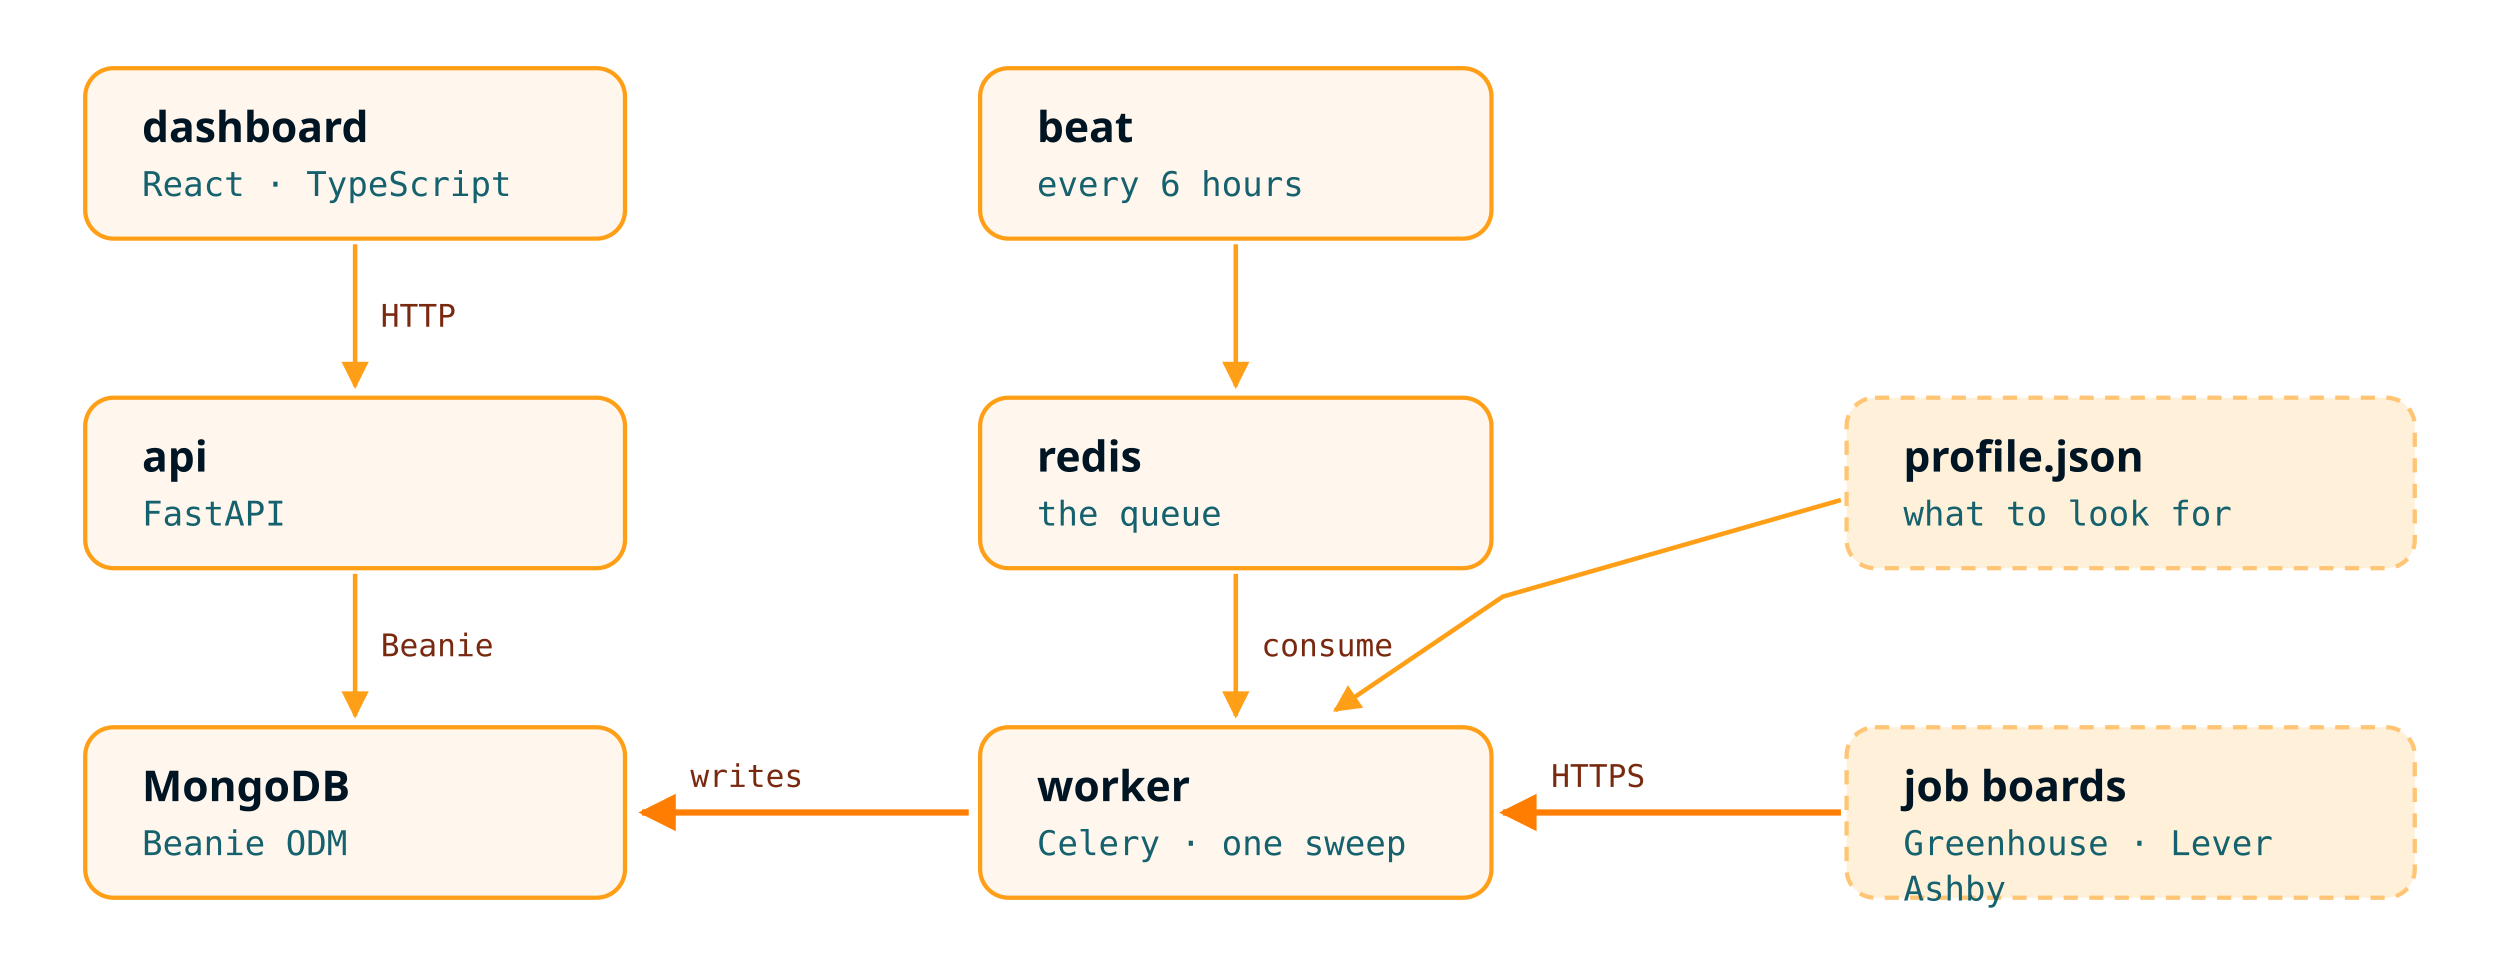
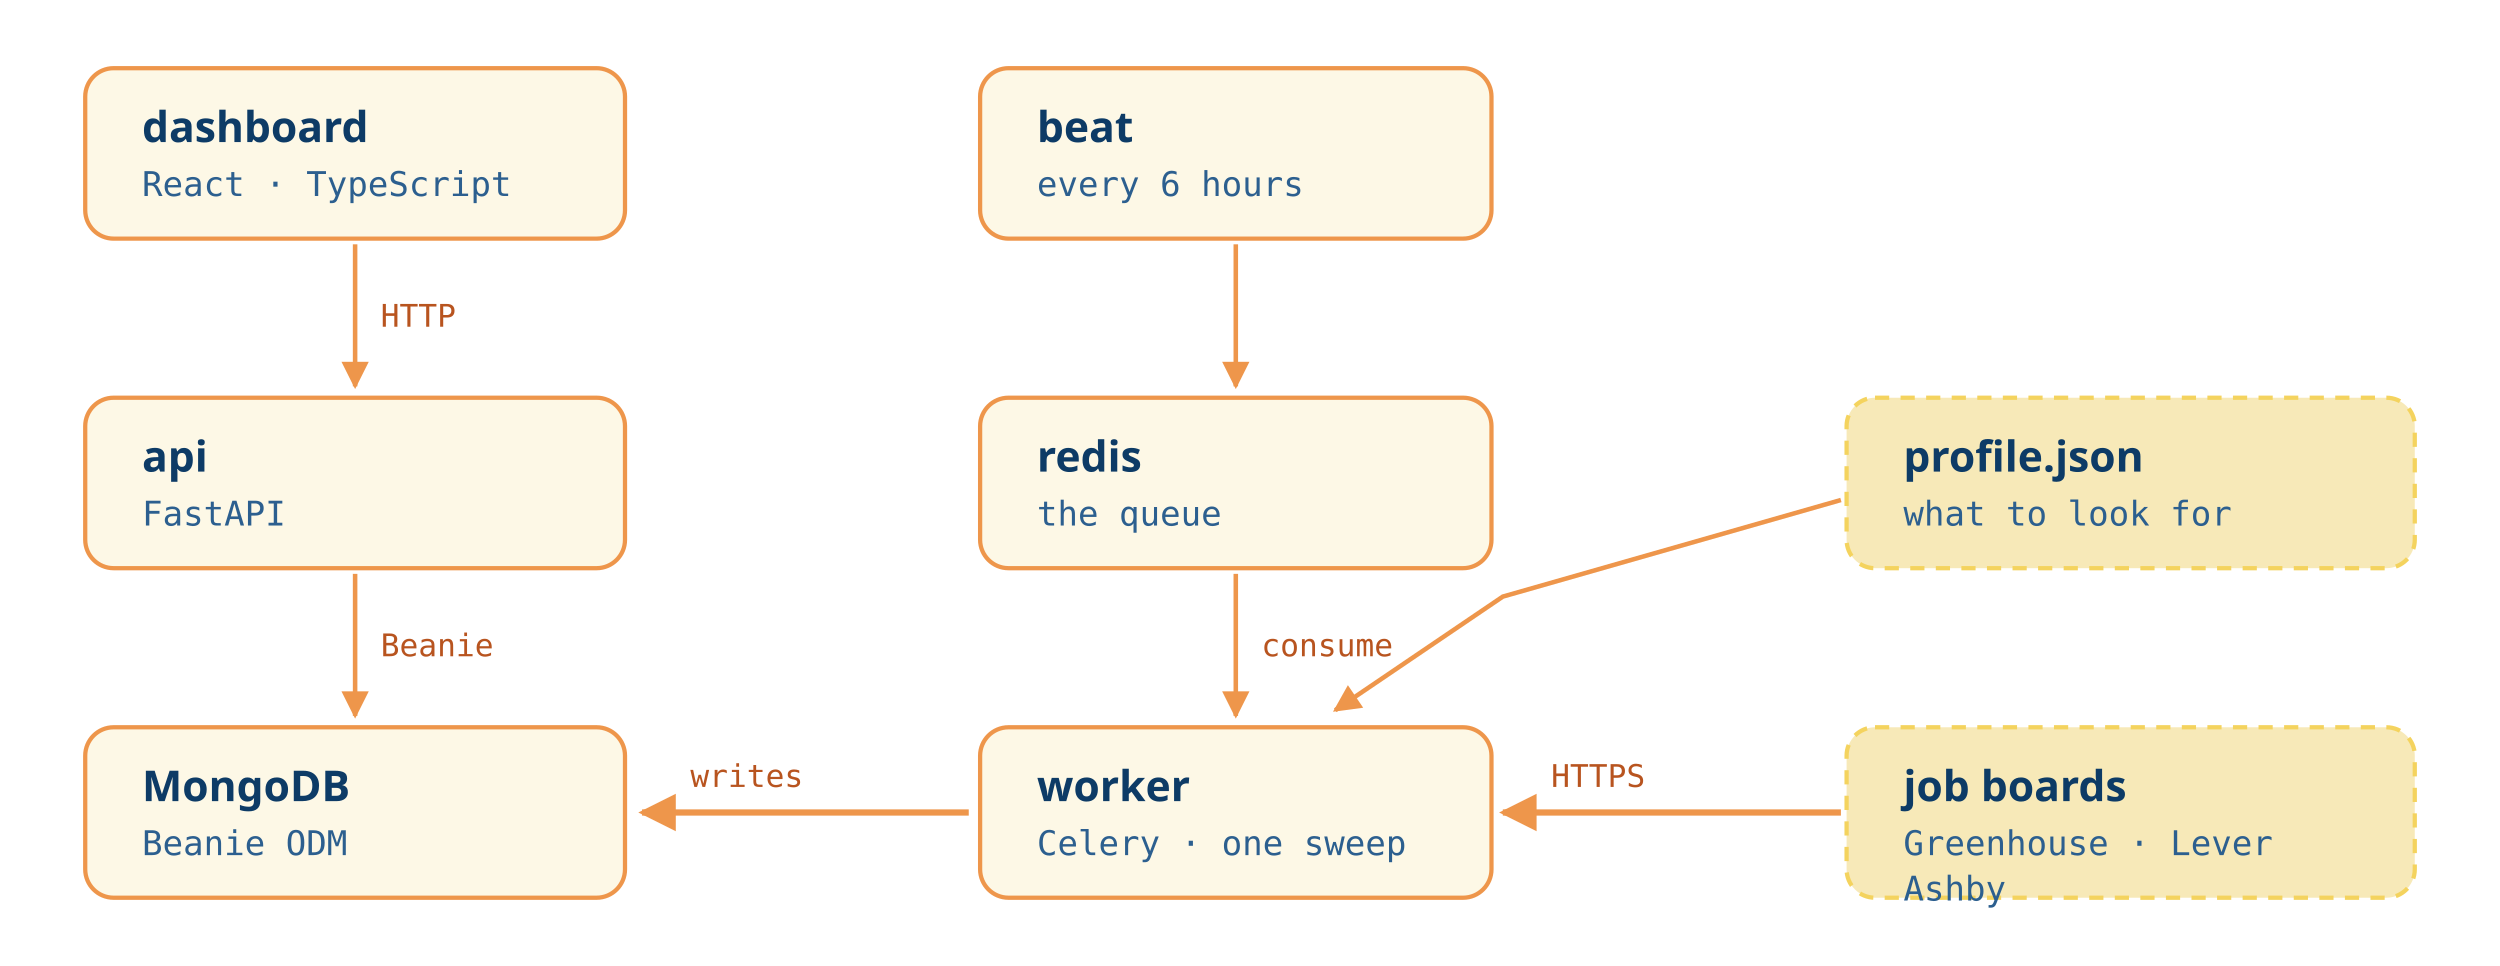
<svg xmlns="http://www.w3.org/2000/svg" viewBox="0 0 880 340" role="img" aria-labelledby="arch-title arch-desc">
  <style>
-     .box { fill: #fff7ed; stroke: #ff9f17; stroke-width: 1.5; }
-     .ghost { fill: #fff0da; stroke: #ffc574; stroke-width: 1.5; stroke-dasharray: 5 4; }
-     .lbl { fill: #001524; font: 600 15px ui-sans-serif, system-ui, "Segoe UI", sans-serif; }
-     .sub { fill: #15616d; font: 12px ui-monospace, "SF Mono", Menlo, monospace; }
-     .edge { fill: #78290f; font: 11px ui-monospace, "SF Mono", Menlo, monospace; }
-     .flow { stroke: #ff9f17; stroke-width: 1.6; fill: none; marker-end: url(#arrow); }
-     .flow-accent { stroke: #ff7d00; stroke-width: 2.2; fill: none; marker-end: url(#arrow-accent); }
+     .box { fill: #fdf8e6; stroke: #ee964b; stroke-width: 1.5; }
+     .ghost { fill: #f7e9b8; stroke: #f4d35e; stroke-width: 1.5; stroke-dasharray: 5 4; }
+     .lbl { fill: #0d3b66; font: 600 15px ui-sans-serif, system-ui, "Segoe UI", sans-serif; }
+     .sub { fill: #2c5f8f; font: 12px ui-monospace, "SF Mono", Menlo, monospace; }
+     .edge { fill: #b8541f; font: 11px ui-monospace, "SF Mono", Menlo, monospace; }
+     .flow { stroke: #ee964b; stroke-width: 1.6; fill: none; marker-end: url(#arrow); }
+     .flow-accent { stroke: #ee964b; stroke-width: 2.2; fill: none; marker-end: url(#arrow-accent); }
  </style>
  <defs>
    <marker id="arrow" viewBox="0 0 10 10" refX="9" refY="5" markerWidth="6" markerHeight="6" orient="auto">
-       <path d="M0 0 L10 5 L0 10 z" fill="#ff9f17" />
+       <path d="M0 0 L10 5 L0 10 z" fill="#ee964b" />
    </marker>
    <marker id="arrow-accent" viewBox="0 0 10 10" refX="9" refY="5" markerWidth="6" markerHeight="6" orient="auto">
-       <path d="M0 0 L10 5 L0 10 z" fill="#ff7d00" />
+       <path d="M0 0 L10 5 L0 10 z" fill="#ee964b" />
    </marker>
  </defs>
  <rect class="box" x="30" y="24" width="190" height="60" rx="10" />
  <text class="lbl" x="50" y="50">dashboard</text>
  <text class="sub" x="50" y="69">React · TypeScript</text>
  <rect class="box" x="30" y="140" width="190" height="60" rx="10" />
  <text class="lbl" x="50" y="166">api</text>
  <text class="sub" x="50" y="185">FastAPI</text>
  <rect class="box" x="30" y="256" width="190" height="60" rx="10" />
  <text class="lbl" x="50" y="282">MongoDB</text>
  <text class="sub" x="50" y="301">Beanie ODM</text>
  <rect class="box" x="345" y="24" width="180" height="60" rx="10" />
  <text class="lbl" x="365" y="50">beat</text>
  <text class="sub" x="365" y="69">every 6 hours</text>
  <rect class="box" x="345" y="140" width="180" height="60" rx="10" />
  <text class="lbl" x="365" y="166">redis</text>
  <text class="sub" x="365" y="185">the queue</text>
  <rect class="box" x="345" y="256" width="180" height="60" rx="10" />
  <text class="lbl" x="365" y="282">worker</text>
  <text class="sub" x="365" y="301">Celery · one sweep</text>
  <rect class="ghost" x="650" y="256" width="200" height="60" rx="10" />
  <text class="lbl" x="670" y="282">job boards</text>
  <text class="sub" x="670" y="301">Greenhouse · Lever</text>
  <text class="sub" x="670" y="317">Ashby</text>
  <rect class="ghost" x="650" y="140" width="200" height="60" rx="10" />
  <text class="lbl" x="670" y="166">profile.json</text>
  <text class="sub" x="670" y="185">what to look for</text>
  <path class="flow" d="M125 86 L125 136" />
  <text class="edge" x="134" y="115">HTTP</text>
  <path class="flow" d="M125 202 L125 252" />
  <text class="edge" x="134" y="231">Beanie</text>
  <path class="flow" d="M435 86 L435 136" />
  <path class="flow" d="M435 202 L435 252" />
  <text class="edge" x="444" y="231">consume</text>
  <path class="flow-accent" d="M648 286 L529 286" />
  <text class="edge" x="546" y="277">HTTPS</text>
  <path class="flow" d="M648 176 L529 210 L470 250" />
  <path class="flow-accent" d="M341 286 L226 286" />
  <text class="edge" x="243" y="277">writes</text>
</svg>
